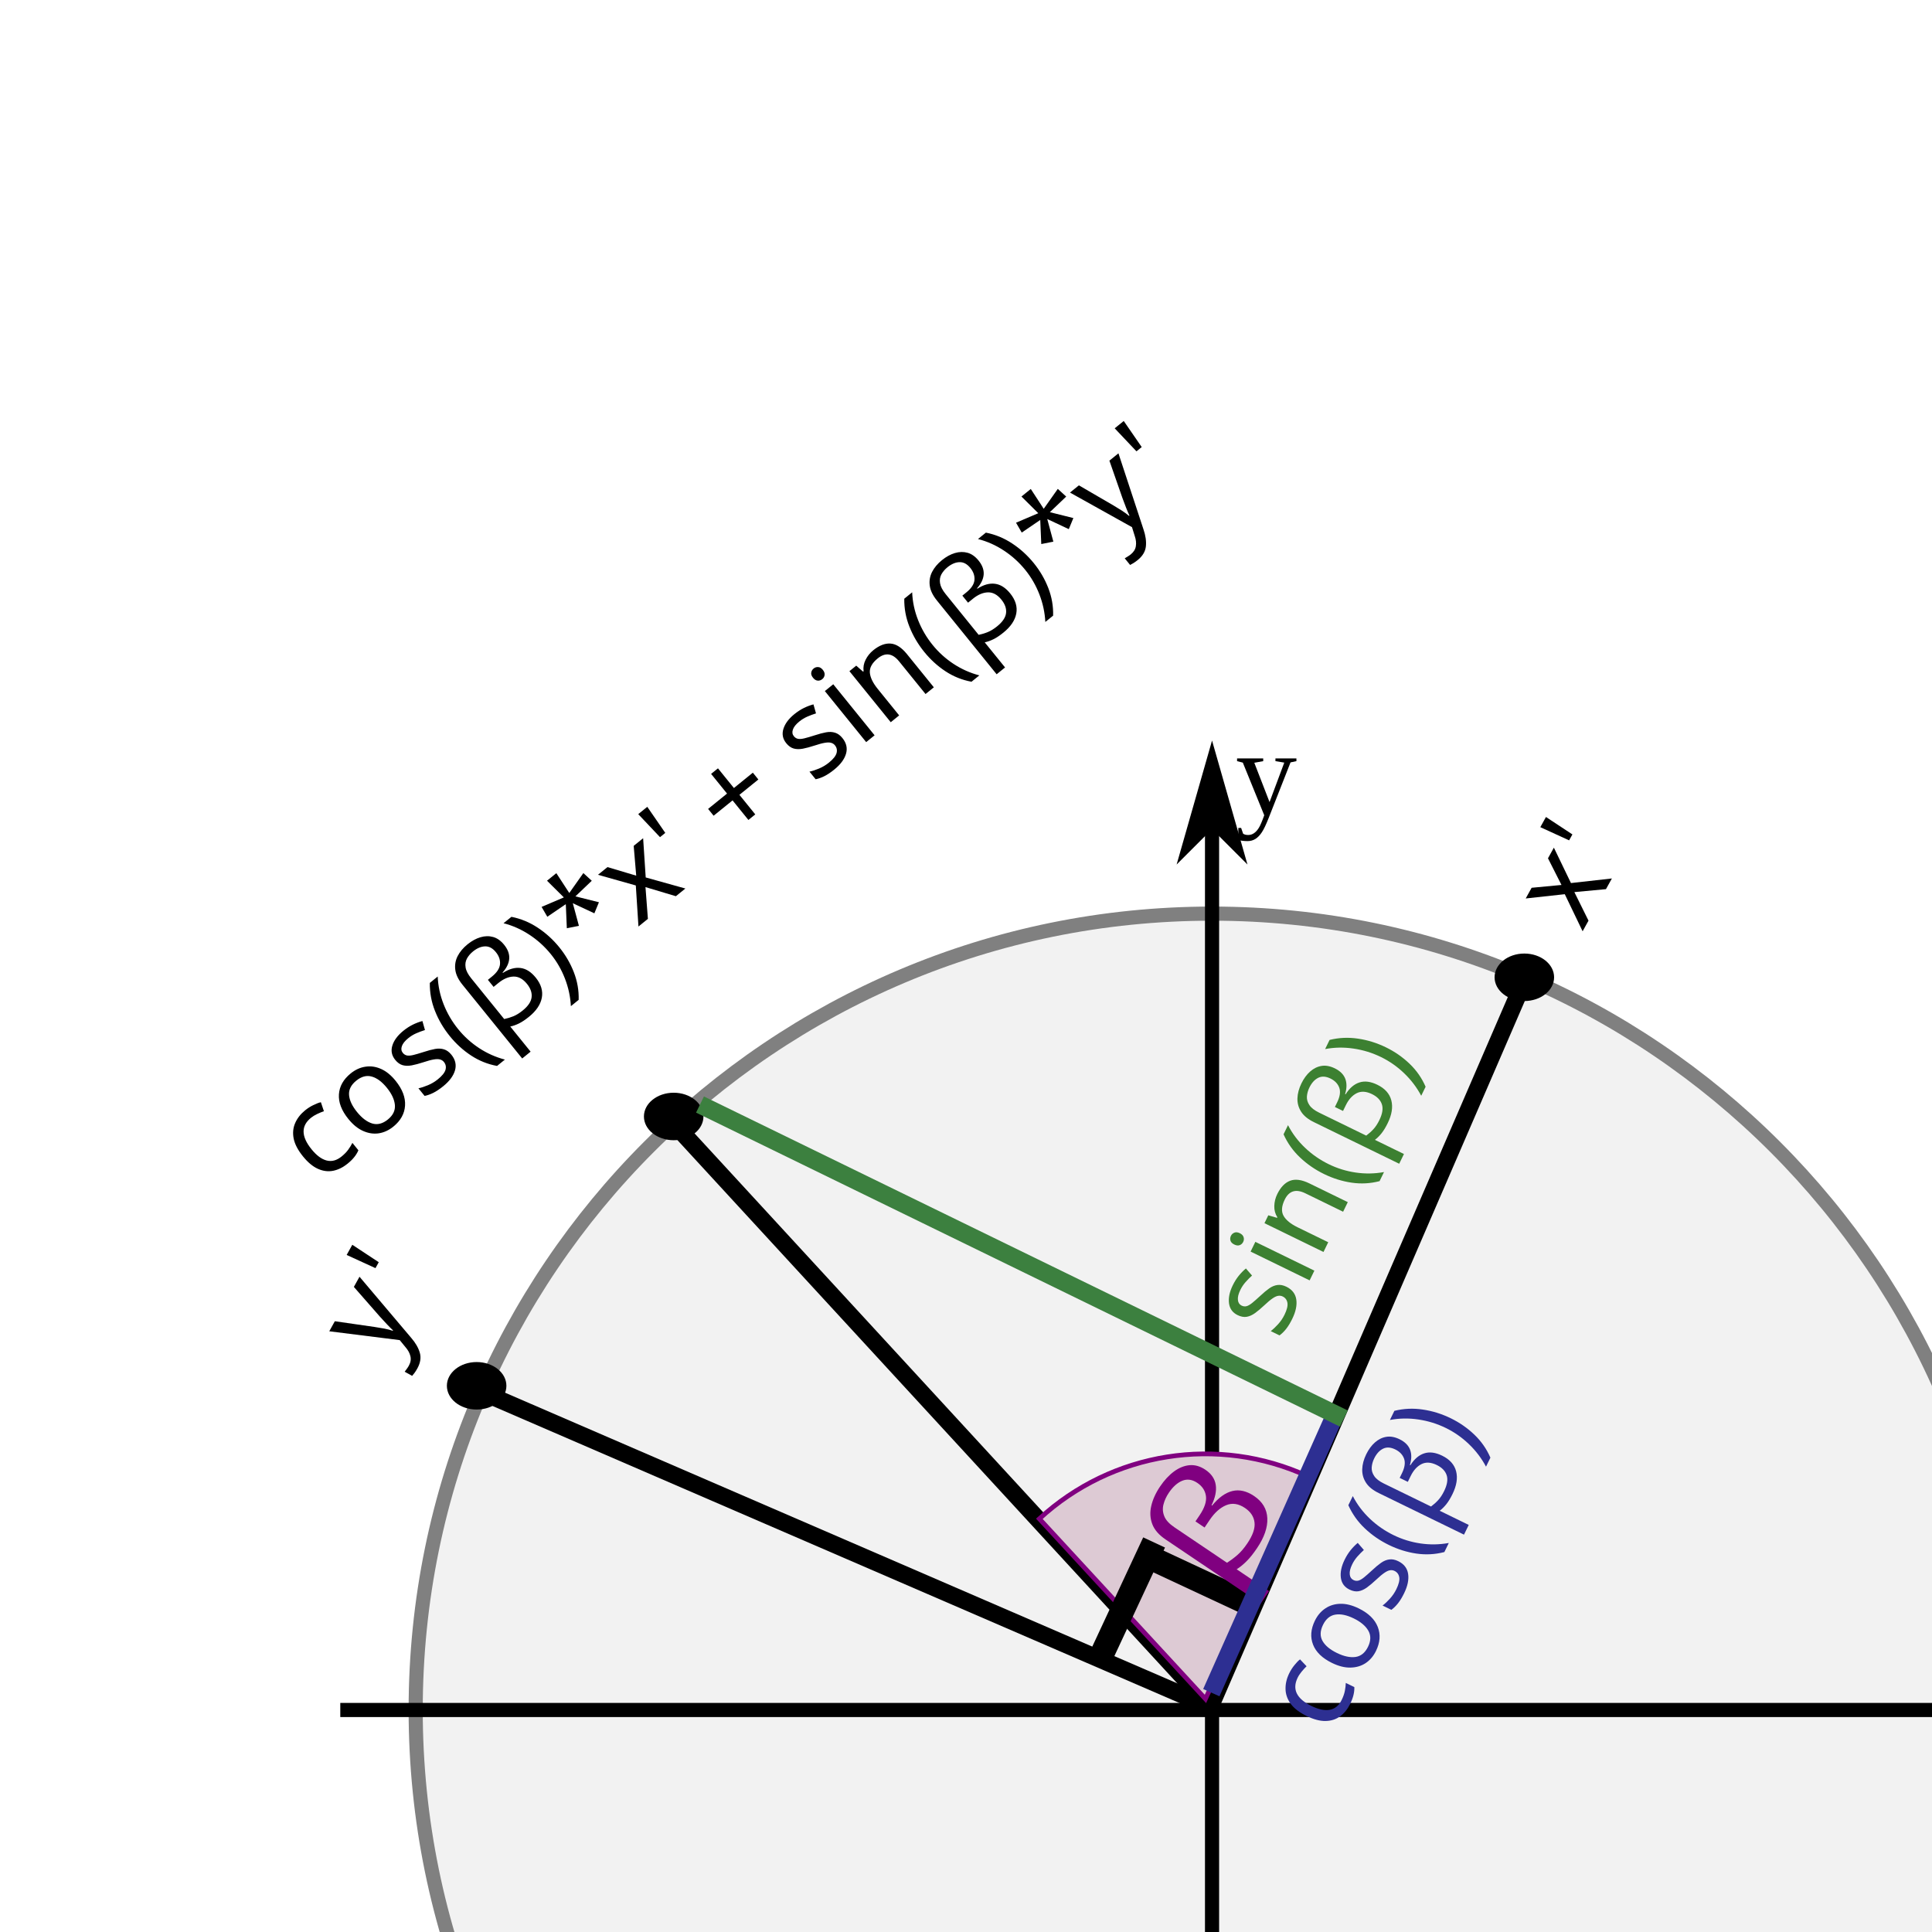
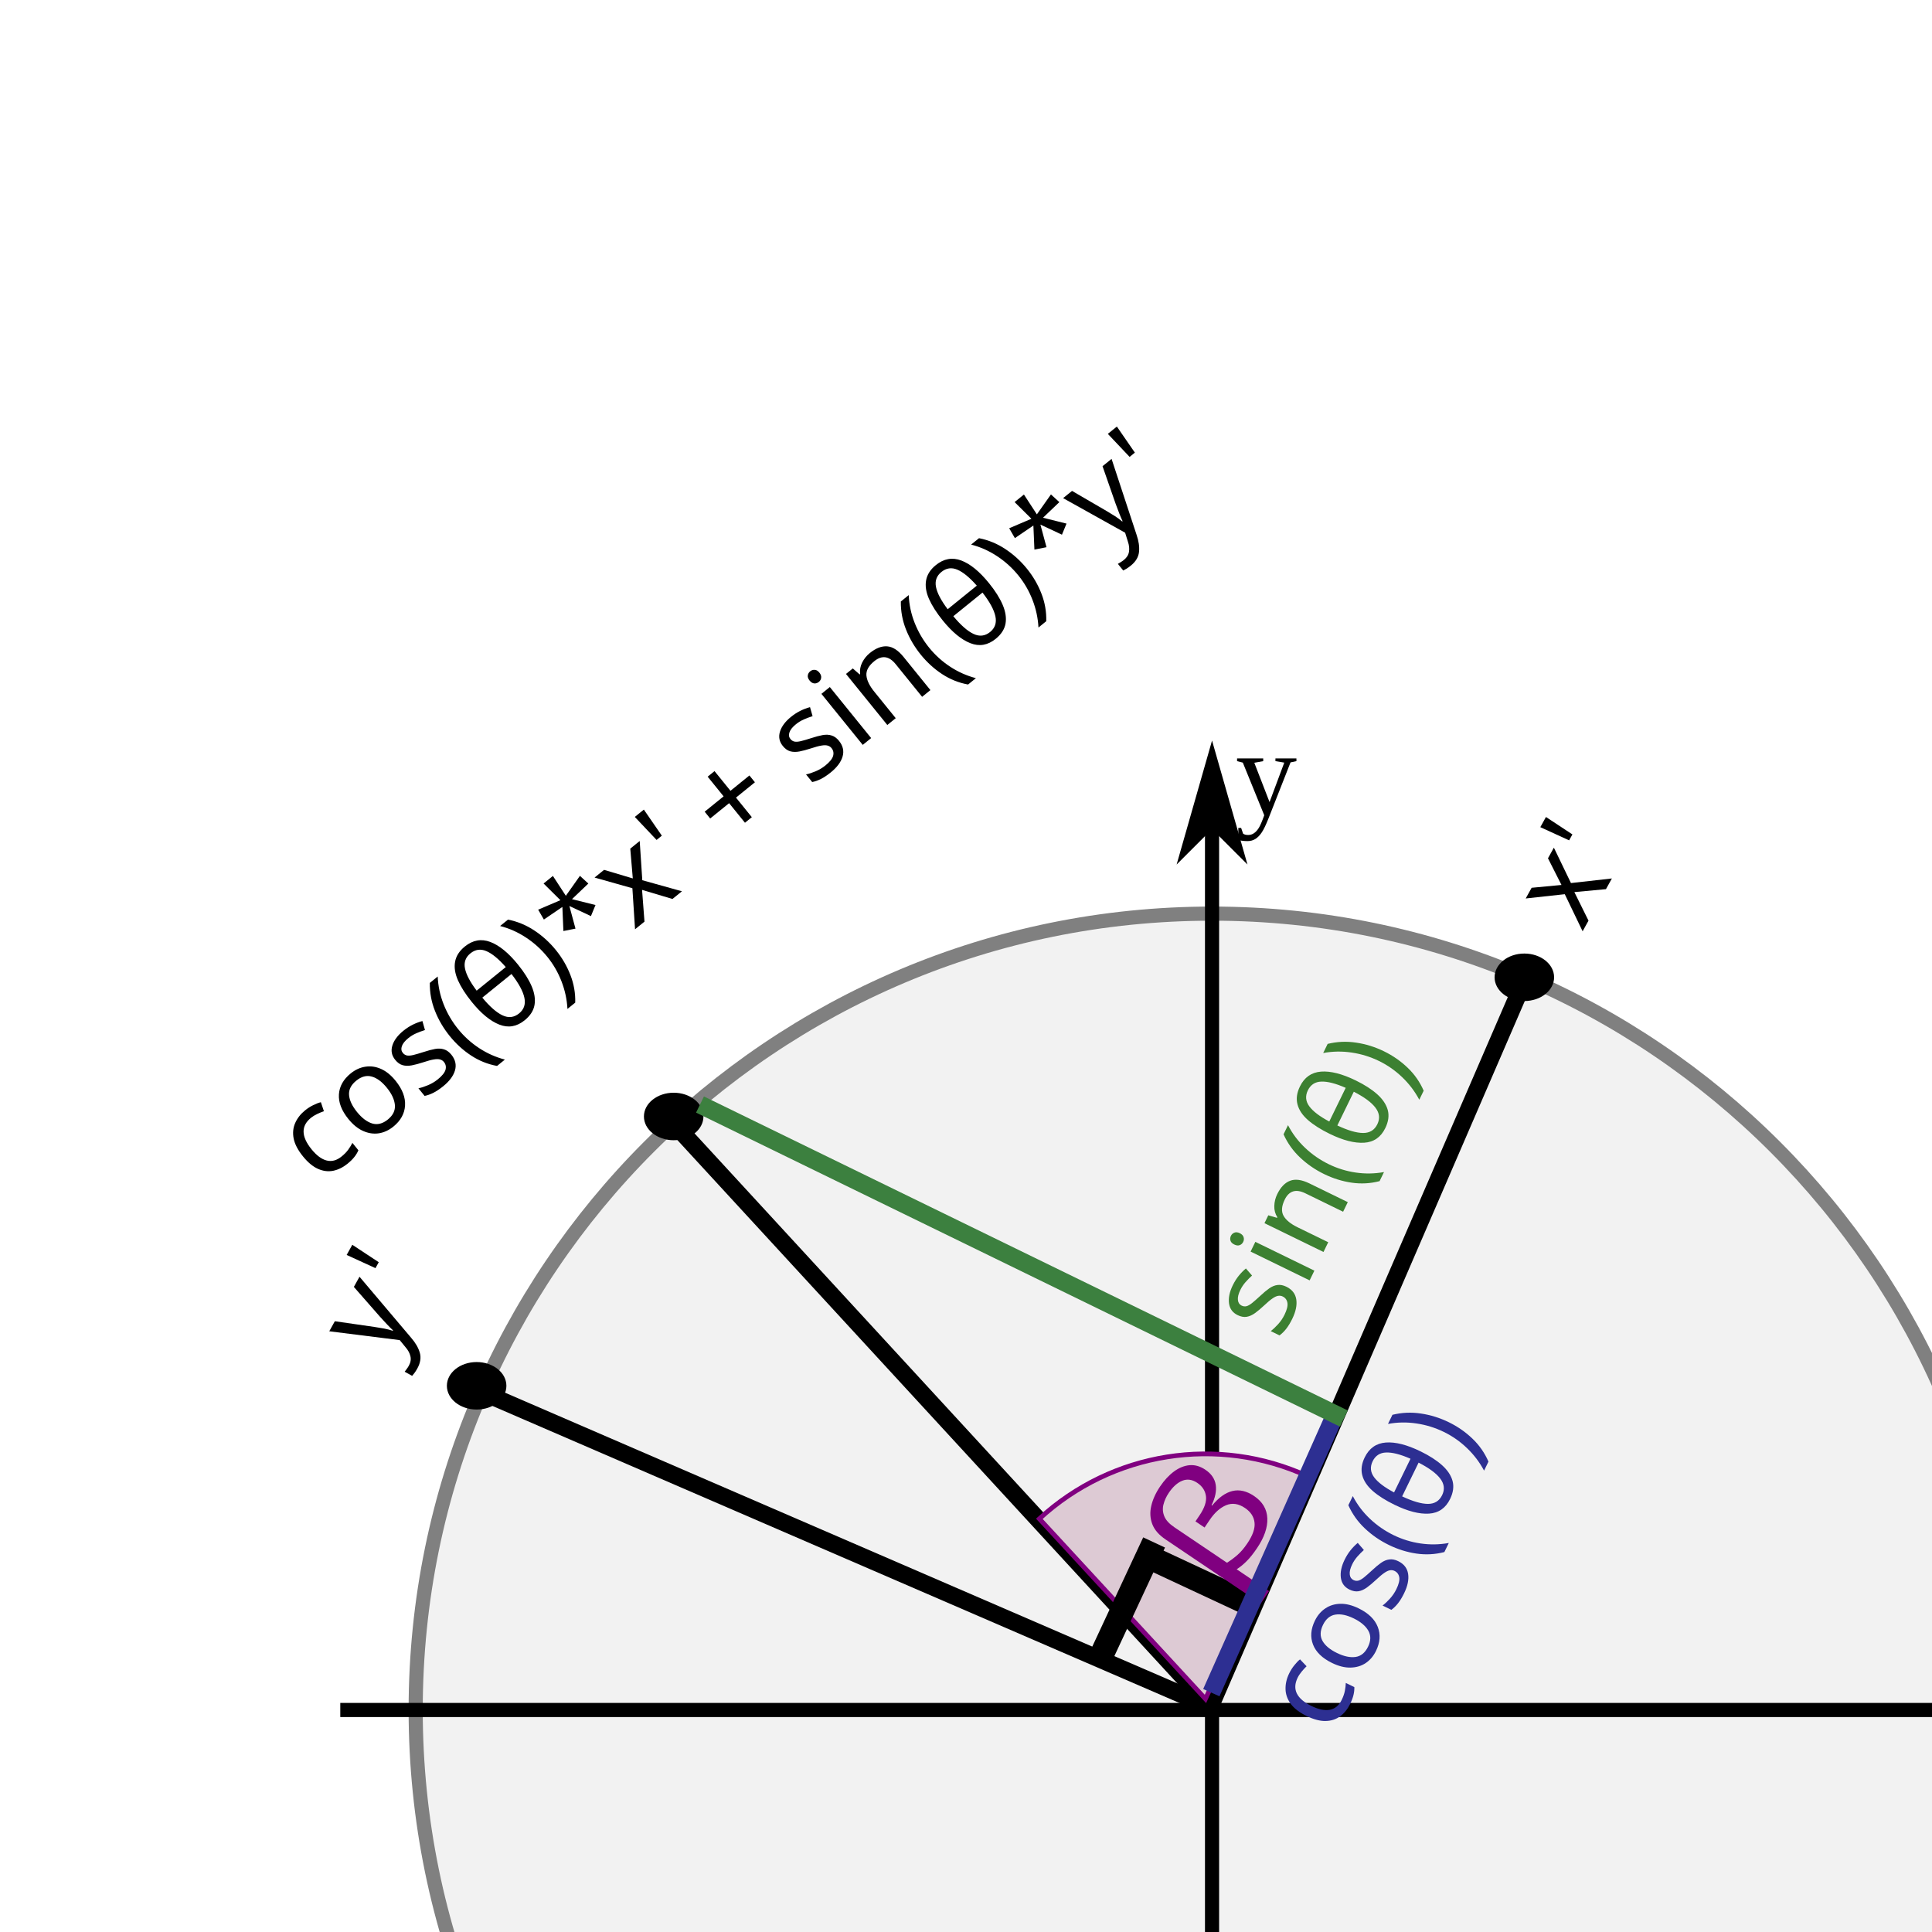
<svg xmlns="http://www.w3.org/2000/svg" width="410" height="410" version="1.1" id="svg12">
  <defs id="defs1">
    <marker id="a" orient="auto" overflow="visible">
      <path stroke="#000" stroke-width=".5" d="M-4,0l-2,2 7,-2 -7,-2 2,2z" id="path1" />
    </marker>
  </defs>
  <g stroke="#000000" stroke-width="3" id="g5" transform="translate(62.21393,147.8856)">
    <circle cx="195" cy="215" r="169" fill="#f2f2f2" stroke="#808080" id="circle1" />
    <path marker-end="url(#a)" d="M 195,400 V 15" id="path3" />
    <path marker-end="url(#a)" d="M 10,215 H 395" id="path4" />
    <path d="M 194.577,214.454 260.734,61.442" id="path5" style="stroke-width:3.642" />
    <path d="M 195.06,214.544 42.047,148.386" id="path2" style="stroke-width:3.642" />
    <path d="M 194.927,214.599 82.051,91.925" id="path9" style="stroke-width:3.642" />
  </g>
  <path fill="#ddcad4" stroke="#800080" d="m 220.562,322.31 a 52,52 0 0 1 56.98,-9.015 l -21.729,47.242 z" id="path2-1" />
  <g stroke-linecap="round" stroke-width="5" id="g7" transform="matrix(0.987542,0,0,0.9744945,67.08792,151.8898)" />
  <ellipse cx="323.489" cy="207.396" id="circle7" rx="6.315" ry="5.04" style="stroke-width:1.88" />
  <ellipse cx="142.966" cy="236.933" id="circle7-7" rx="6.315" ry="5.04" style="stroke-width:1.88" />
  <g font-size="26px" id="g12" transform="translate(62.21393,147.8856)">
    <text x="396.119" y="221.53" id="text7">x</text>
    <text x="200" y="25" id="text8">y</text>
    <text x="88.688" y="263.449" fill="#3c8031" id="text4" style="font-style:normal;font-variant:normal;font-weight:normal;font-stretch:normal;font-size:26px;font-family:sans-serif;-inkscape-font-specification:'sans-serif, Normal';font-variant-ligatures:normal;font-variant-caps:normal;font-variant-numeric:normal;font-variant-east-asian:normal;fill:#000000;fill-opacity:1" transform="rotate(-61)">
      <tspan id="tspan9" x="88.688" y="263.449">x'</tspan>
    </text>
  </g>
  <text x="-213.251" y="212.021" fill="#3c8031" id="text11-6" style="font-style:normal;font-variant:normal;font-weight:normal;font-stretch:normal;font-size:26px;font-family:sans-serif;-inkscape-font-specification:'sans-serif, Normal';font-variant-ligatures:normal;font-variant-caps:normal;font-variant-numeric:normal;font-variant-east-asian:normal;fill:#000000;fill-opacity:1" transform="rotate(-61)">
    <tspan id="tspan8" x="-213.251" y="212.021">y'</tspan>
  </text>
  <ellipse cx="101.15" cy="294.087" id="ellipse2" rx="6.315" ry="5.04" style="stroke-width:1.88" />
  <rect style="fill:#000000" id="rect6" width="26.007" height="5.1" x="358.52" y="193.879" transform="rotate(25)" />
  <text x="-126.36" y="434.16" fill="#800080" font-style="italic" id="text10" transform="matrix(0.6001211,-0.8897161,0.7724973,0.521056,0,0)" style="font-style:normal;font-variant:normal;font-weight:normal;font-stretch:normal;font-size:33.745px;font-family:sans-serif;-inkscape-font-specification:'sans-serif, Normal';font-variant-ligatures:normal;font-variant-caps:normal;font-variant-numeric:normal;font-variant-east-asian:normal;fill:#800080;stroke-width:2.812">
    <tspan id="tspan1" x="-126.36" y="434.16">β</tspan>
  </text>
  <rect style="fill:#000000" id="rect7" width="26.007" height="5.1" x="-219.164" y="357.757" transform="rotate(-65)" />
  <g id="layer2" transform="rotate(-64,343.4414,238.4337)">
    <path stroke="#2d2f92" d="M 197.026,213.742 261.177,211.502" id="path7" style="stroke-width:3.789;stroke-dasharray:none" />
    <path stroke="#3c803f" d="M 260,59 V 215" id="path6" transform="matrix(0.987542,0,0,0.9744945,4.873987,4.004209)" style="stroke-width:3.862;stroke-dasharray:none" />
    <text x="200" y="241" fill="#2d2f92" id="text12" style="font-style:normal;font-variant:normal;font-weight:normal;font-stretch:normal;font-size:26px;font-family:sans-serif;-inkscape-font-specification:'sans-serif, Normal';font-variant-ligatures:normal;font-variant-caps:normal;font-variant-numeric:normal;font-variant-east-asian:normal;fill:#2d2f92">
-       <tspan id="tspan11" x="200" y="241">cos(β)</tspan>
+       <tspan id="tspan4">cos(θ)</tspan>
    </text>
    <text x="270.152" y="194.136" fill="#3c8031" id="text11" style="font-style:normal;font-variant:normal;font-weight:normal;font-stretch:normal;font-size:26px;font-family:sans-serif;-inkscape-font-specification:'sans-serif, Normal';font-variant-ligatures:normal;font-variant-caps:normal;font-variant-numeric:normal;font-variant-east-asian:normal;fill:#3c8031">
-       <tspan id="tspan12" x="270.152" y="194.136">sin(β)</tspan>
+       <tspan id="tspan3">sin(θ)</tspan>
    </text>
  </g>
  <text x="-105.907" y="238.073" fill="#3c8031" id="text11-6-0" style="font-style:normal;font-variant:normal;font-weight:normal;font-stretch:normal;font-size:26px;font-family:sans-serif;-inkscape-font-specification:'sans-serif, Normal';font-variant-ligatures:normal;font-variant-caps:normal;font-variant-numeric:normal;font-variant-east-asian:normal;fill:#000000" transform="rotate(-39)">
-     <tspan id="tspan2" x="-105.907" y="238.073">cos(β)*x' + sin(β)*y'</tspan>
+     <tspan id="tspan5">cos(θ)*x' + sin(θ)*y'</tspan>
  </text>
</svg>
